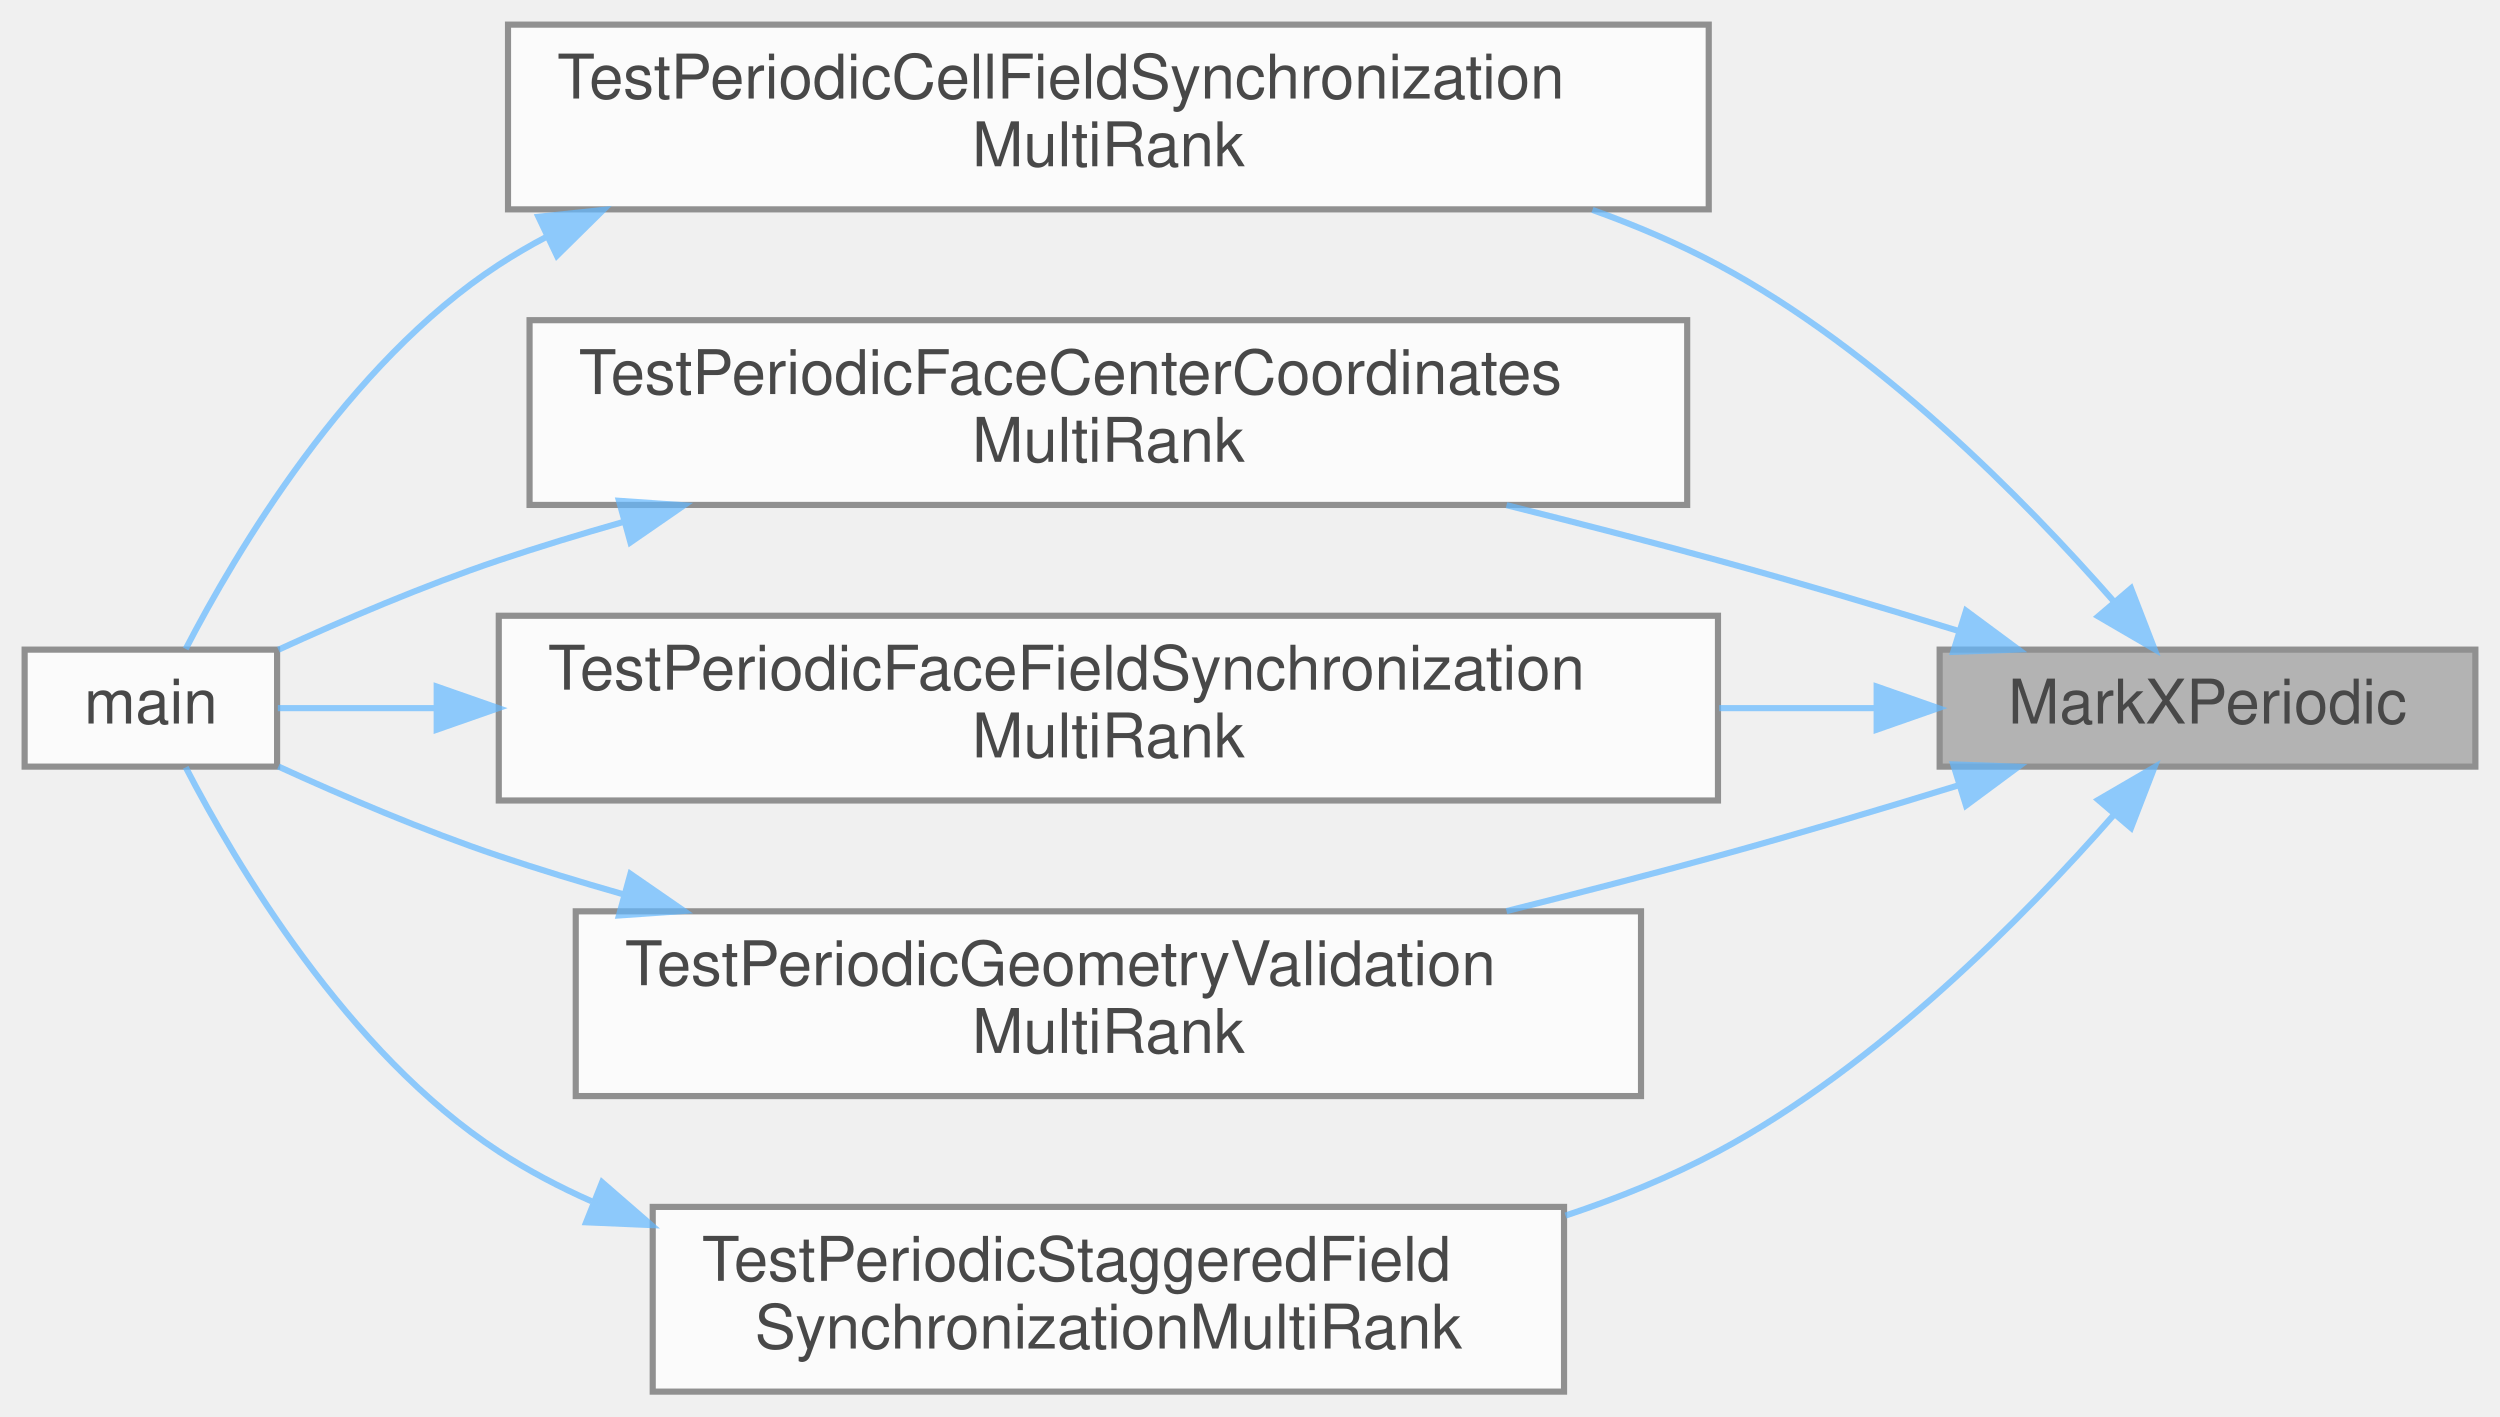
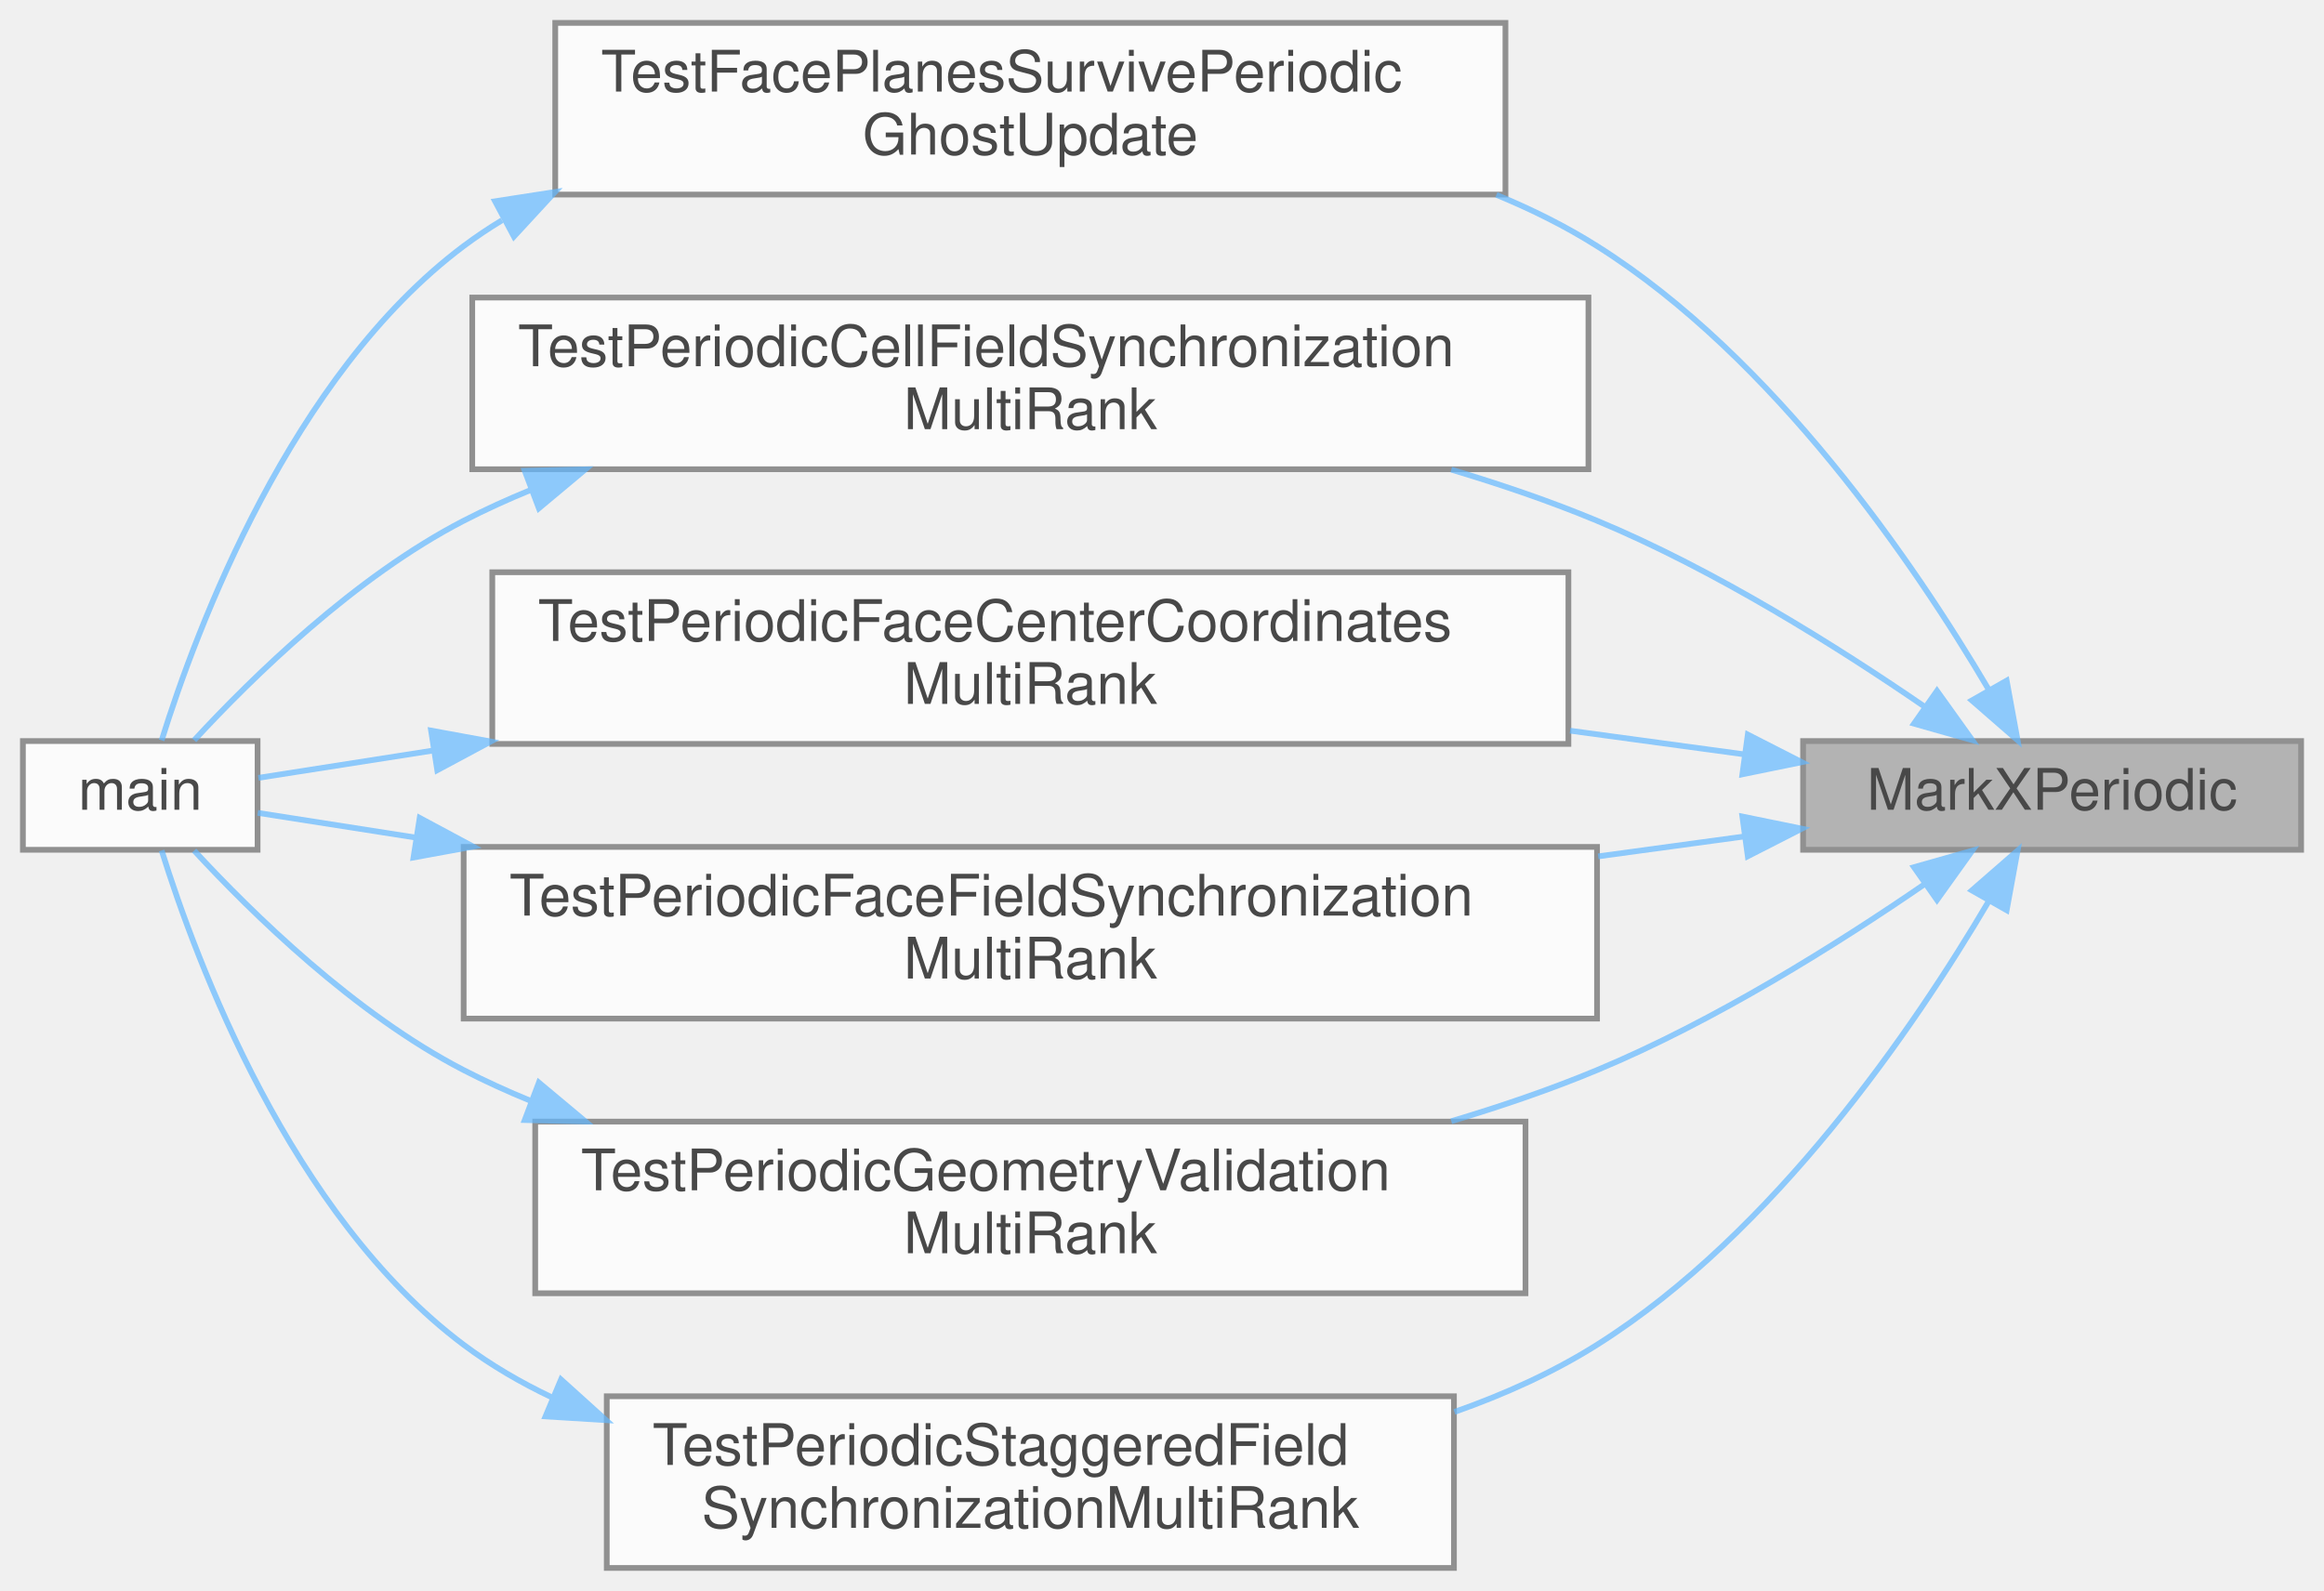
- <svg xmlns="http://www.w3.org/2000/svg" xmlns:xlink="http://www.w3.org/1999/xlink" width="406pt" height="230pt" viewBox="0.00 0.00 406.00 230.00">
+ <svg xmlns="http://www.w3.org/2000/svg" xmlns:xlink="http://www.w3.org/1999/xlink" width="406pt" height="278pt" viewBox="0.00 0.00 406.00 278.00">
  <svg id="main" version="1.1" xml:space="preserve">
    <style type="text/css">
.node, .edge {opacity: 0.7;}
.node.selected, .edge.selected {opacity: 1;}
.edge:hover path { stroke: red; }
.edge:hover polygon { stroke: red; fill: red; }
</style>
    <svg id="graph" class="graph">
-       <g id="graph0" class="graph" transform="scale(1 1) rotate(0) translate(4 226)">
+       <g id="graph0" class="graph" transform="scale(1 1) rotate(0) translate(4 274)">
        <g id="Node000001" class="node">
          <g id="a_Node000001">
            <a xlink:title="Marks both x boundary faces as geometric periodic boundaries.">
-               <polygon fill="#999999" stroke="#666666" points="398,-120.5 311,-120.5 311,-101.5 398,-101.5 398,-120.5" />
-               <text text-anchor="middle" x="354.5" y="-108.5" font-family="Helvetica,sans-Serif" font-size="10.00">MarkXPeriodic</text>
+               <polygon fill="#999999" stroke="#666666" points="398,-144.5 311,-144.5 311,-125.5 398,-125.5 398,-144.5" />
+               <text text-anchor="middle" x="354.5" y="-132.5" font-family="Helvetica,sans-Serif" font-size="10.00">MarkXPeriodic</text>
            </a>
          </g>
        </g>
        <g id="Node000002" class="node">
          <g id="a_Node000002">
+             <a xlink:href="test__mpi__kernels_8c.html#a8d62c6385daca556b0bcdee82efb3612" target="_top" xlink:title="Tests that, across a periodic seam and rank boundaries, the face planes the search and interpolation ...">
+               <polygon fill="white" stroke="#666666" points="259,-270 93,-270 93,-240 259,-240 259,-270" />
+               <text text-anchor="start" x="101" y="-258" font-family="Helvetica,sans-Serif" font-size="10.00">TestFacePlanesSurvivePeriodic</text>
+               <text text-anchor="middle" x="176" y="-247" font-family="Helvetica,sans-Serif" font-size="10.00">GhostUpdate</text>
+             </a>
+           </g>
+         </g>
+         <g id="edge1_Node000001_Node000002" class="edge">
+           <g id="a_edge1_Node000001_Node000002">
+             <a xlink:title=" ">
+               <path fill="none" stroke="#63b8ff" d="M343.35,-153.62C330.41,-175.56 305.95,-211.48 275,-231 269.52,-234.46 263.57,-237.42 257.42,-239.95" />
+               <polygon fill="#63b8ff" stroke="#63b8ff" points="346.56,-155.06 348.47,-144.64 340.48,-151.6 346.56,-155.06" />
+             </a>
+           </g>
+         </g>
+         <g id="Node000004" class="node">
+           <g id="a_Node000004">
            <a xlink:href="test__mpi__kernels_8c.html#aecb57d1cc4c1b15c7e7825680c2931ed" target="_top" xlink:title="Tests distributed synchronization of persistent cell-centered scalar fields.">
              <polygon fill="white" stroke="#666666" points="273.5,-222 78.5,-222 78.5,-192 273.5,-192 273.5,-222" />
              <text text-anchor="start" x="86.5" y="-210" font-family="Helvetica,sans-Serif" font-size="10.00">TestPeriodicCellFieldSynchronization</text>
              <text text-anchor="middle" x="176" y="-199" font-family="Helvetica,sans-Serif" font-size="10.00">MultiRank</text>
            </a>
          </g>
        </g>
-         <g id="edge1_Node000001_Node000002" class="edge">
-           <g id="a_edge1_Node000001_Node000002">
+         <g id="edge3_Node000001_Node000004" class="edge">
+           <g id="a_edge3_Node000001_Node000004">
            <a xlink:title=" ">
-               <path fill="none" stroke="#63b8ff" d="M339.23,-128.39C324.75,-144.9 300.83,-169.18 275,-183 268.59,-186.43 261.68,-189.38 254.61,-191.91" />
-               <polygon fill="#63b8ff" stroke="#63b8ff" points="342.08,-130.45 345.9,-120.57 336.75,-125.9 342.08,-130.45" />
+               <path fill="none" stroke="#63b8ff" d="M332.34,-150.43C317.07,-160.93 295.59,-174.43 275,-183 266.91,-186.37 258.25,-189.33 249.54,-191.93" />
+               <polygon fill="#63b8ff" stroke="#63b8ff" points="334.39,-153.27 340.56,-144.65 330.37,-147.54 334.39,-153.27" />
            </a>
          </g>
        </g>
-         <g id="Node000004" class="node">
-           <g id="a_Node000004">
+         <g id="Node000005" class="node">
+           <g id="a_Node000005">
            <a xlink:href="test__mpi__kernels_8c.html#a1e6ac01fdc2d71b32dcda3f8025c953f" target="_top" xlink:title="Tests translated face-center ghosts when the periodic axis is partitioned.">
              <polygon fill="white" stroke="#666666" points="270,-174 82,-174 82,-144 270,-144 270,-174" />
              <text text-anchor="start" x="90" y="-162" font-family="Helvetica,sans-Serif" font-size="10.00">TestPeriodicFaceCenterCoordinates</text>
              <text text-anchor="middle" x="176" y="-151" font-family="Helvetica,sans-Serif" font-size="10.00">MultiRank</text>
            </a>
          </g>
        </g>
-         <g id="edge3_Node000001_Node000004" class="edge">
-           <g id="a_edge3_Node000001_Node000004">
+         <g id="edge5_Node000001_Node000005" class="edge">
+           <g id="a_edge5_Node000001_Node000005">
            <a xlink:title=" ">
-               <path fill="none" stroke="#63b8ff" d="M314.14,-123.51C301.67,-127.35 287.79,-131.48 275,-135 263.94,-138.04 252.12,-141.1 240.66,-143.96" />
-               <polygon fill="#63b8ff" stroke="#63b8ff" points="315.28,-126.82 323.79,-120.52 313.21,-120.14 315.28,-126.82" />
+               <path fill="none" stroke="#63b8ff" d="M300.62,-142.19C290.99,-143.5 280.69,-144.9 270.29,-146.31" />
+               <polygon fill="#63b8ff" stroke="#63b8ff" points="301.34,-145.63 310.77,-140.81 300.39,-138.69 301.34,-145.63" />
            </a>
          </g>
        </g>
-         <g id="Node000005" class="node">
-           <g id="a_Node000005">
+         <g id="Node000006" class="node">
+           <g id="a_Node000006">
            <a xlink:href="test__mpi__kernels_8c.html#a61ab8bee45bb5f28d3c22dc947c3c65a" target="_top" xlink:title="Tests persistent I-face synchronization across an MPI-partitioned seam.">
              <polygon fill="white" stroke="#666666" points="275,-126 77,-126 77,-96 275,-96 275,-126" />
              <text text-anchor="start" x="85" y="-114" font-family="Helvetica,sans-Serif" font-size="10.00">TestPeriodicFaceFieldSynchronization</text>
              <text text-anchor="middle" x="176" y="-103" font-family="Helvetica,sans-Serif" font-size="10.00">MultiRank</text>
            </a>
          </g>
        </g>
-         <g id="edge5_Node000001_Node000005" class="edge">
-           <g id="a_edge5_Node000001_Node000005">
+         <g id="edge7_Node000001_Node000006" class="edge">
+           <g id="a_edge7_Node000001_Node000006">
            <a xlink:title=" ">
-               <path fill="none" stroke="#63b8ff" d="M300.74,-111C292.59,-111 283.96,-111 275.2,-111" />
-               <polygon fill="#63b8ff" stroke="#63b8ff" points="300.77,-114.5 310.77,-111 300.77,-107.5 300.77,-114.5" />
+               <path fill="none" stroke="#63b8ff" d="M300.74,-127.83C292.59,-126.72 283.96,-125.54 275.2,-124.35" />
+               <polygon fill="#63b8ff" stroke="#63b8ff" points="300.39,-131.31 310.77,-129.19 301.34,-124.37 300.39,-131.31" />
            </a>
          </g>
        </g>
-         <g id="Node000006" class="node">
-           <g id="a_Node000006">
+         <g id="Node000007" class="node">
+           <g id="a_Node000007">
            <a xlink:href="test__mpi__kernels_8c.html#a86e18ca28f088fa9695e4a9a9b548a47" target="_top" xlink:title="Tests periodic seam translation discovery when seam nodes are on different ranks.">
              <polygon fill="white" stroke="#666666" points="262.5,-78 89.5,-78 89.5,-48 262.5,-48 262.5,-78" />
              <text text-anchor="start" x="97.5" y="-66" font-family="Helvetica,sans-Serif" font-size="10.00">TestPeriodicGeometryValidation</text>
              <text text-anchor="middle" x="176" y="-55" font-family="Helvetica,sans-Serif" font-size="10.00">MultiRank</text>
            </a>
          </g>
        </g>
-         <g id="edge7_Node000001_Node000006" class="edge">
-           <g id="a_edge7_Node000001_Node000006">
+         <g id="edge9_Node000001_Node000007" class="edge">
+           <g id="a_edge9_Node000001_Node000007">
            <a xlink:title=" ">
-               <path fill="none" stroke="#63b8ff" d="M314.14,-98.49C301.67,-94.65 287.79,-90.52 275,-87 263.94,-83.96 252.12,-80.9 240.66,-78.04" />
-               <polygon fill="#63b8ff" stroke="#63b8ff" points="313.21,-101.86 323.79,-101.48 315.28,-95.18 313.21,-101.86" />
+               <path fill="none" stroke="#63b8ff" d="M332.34,-119.57C317.07,-109.07 295.59,-95.57 275,-87 266.91,-83.63 258.25,-80.67 249.54,-78.07" />
+               <polygon fill="#63b8ff" stroke="#63b8ff" points="330.37,-122.46 340.56,-125.35 334.39,-116.73 330.37,-122.46" />
            </a>
          </g>
        </g>
-         <g id="Node000007" class="node">
-           <g id="a_Node000007">
+         <g id="Node000008" class="node">
+           <g id="a_Node000008">
            <a xlink:href="test__mpi__kernels_8c.html#a9309564f12d2507769fa471290ad5aa2" target="_top" xlink:title="Tests persistent Ucont synchronization across an MPI-partitioned seam.">
              <polygon fill="white" stroke="#666666" points="250,-30 102,-30 102,0 250,0 250,-30" />
              <text text-anchor="start" x="110" y="-18" font-family="Helvetica,sans-Serif" font-size="10.00">TestPeriodicStaggeredField</text>
              <text text-anchor="middle" x="176" y="-7" font-family="Helvetica,sans-Serif" font-size="10.00">SynchronizationMultiRank</text>
            </a>
          </g>
        </g>
-         <g id="edge9_Node000001_Node000007" class="edge">
-           <g id="a_edge9_Node000001_Node000007">
+         <g id="edge11_Node000001_Node000008" class="edge">
+           <g id="a_edge11_Node000001_Node000008">
            <a xlink:title=" ">
-               <path fill="none" stroke="#63b8ff" d="M339.23,-93.61C324.75,-77.1 300.83,-52.82 275,-39 267.28,-34.87 258.83,-31.44 250.24,-28.59" />
-               <polygon fill="#63b8ff" stroke="#63b8ff" points="336.75,-96.1 345.9,-101.43 342.08,-91.55 336.75,-96.1" />
+               <path fill="none" stroke="#63b8ff" d="M343.35,-116.38C330.41,-94.44 305.95,-58.52 275,-39 267.37,-34.19 258.84,-30.34 250.09,-27.26" />
+               <polygon fill="#63b8ff" stroke="#63b8ff" points="340.48,-118.4 348.47,-125.36 346.56,-114.94 340.48,-118.4" />
            </a>
          </g>
        </g>
        <g id="Node000003" class="node">
          <g id="a_Node000003">
            <a xlink:href="test__mpi__kernels_8c.html#a3c04138a5bfe5d72780bb7e82a18e627" target="_top" xlink:title="Runs the unit-mpi PETSc test binary.">
-               <polygon fill="white" stroke="#666666" points="41,-120.5 0,-120.5 0,-101.5 41,-101.5 41,-120.5" />
-               <text text-anchor="middle" x="20.5" y="-108.5" font-family="Helvetica,sans-Serif" font-size="10.00">main</text>
+               <polygon fill="white" stroke="#666666" points="41,-144.5 0,-144.5 0,-125.5 41,-125.5 41,-144.5" />
+               <text text-anchor="middle" x="20.5" y="-132.5" font-family="Helvetica,sans-Serif" font-size="10.00">main</text>
            </a>
          </g>
        </g>
        <g id="edge2_Node000002_Node000003" class="edge">
          <g id="a_edge2_Node000002_Node000003">
            <a xlink:title=" ">
-               <path fill="none" stroke="#63b8ff" d="M84.71,-187.52C82.05,-186.12 79.48,-184.61 77,-183 52.4,-166.98 34.25,-136.23 26.16,-120.61" />
-               <polygon fill="#63b8ff" stroke="#63b8ff" points="83.44,-190.79 93.98,-191.91 86.44,-184.47 83.44,-190.79" />
+               <path fill="none" stroke="#63b8ff" d="M83.7,-235.51C81.39,-234.11 79.15,-232.61 77,-231 46.81,-208.36 30.32,-164.12 24.24,-144.62" />
+               <polygon fill="#63b8ff" stroke="#63b8ff" points="82.49,-238.83 92.96,-240.45 85.78,-232.66 82.49,-238.83" />
            </a>
          </g>
        </g>
        <g id="edge4_Node000004_Node000003" class="edge">
          <g id="a_edge4_Node000004_Node000003">
            <a xlink:title=" ">
-               <path fill="none" stroke="#63b8ff" d="M97.07,-141.19C90.24,-139.24 83.47,-137.17 77,-135 64.86,-130.92 51.69,-125.28 41.22,-120.49" />
-               <polygon fill="#63b8ff" stroke="#63b8ff" points="96.52,-144.67 107.09,-143.94 98.38,-137.92 96.52,-144.67" />
+               <path fill="none" stroke="#63b8ff" d="M88.72,-188.38C84.69,-186.73 80.76,-184.94 77,-183 57.98,-173.18 40.02,-155.58 29.92,-144.64" />
+               <polygon fill="#63b8ff" stroke="#63b8ff" points="87.67,-191.73 98.27,-191.98 90.14,-185.18 87.67,-191.73" />
            </a>
          </g>
        </g>
        <g id="edge6_Node000005_Node000003" class="edge">
          <g id="a_edge6_Node000005_Node000003">
            <a xlink:title=" ">
-               <path fill="none" stroke="#63b8ff" d="M66.69,-111C57.12,-111 48.34,-111 41.12,-111" />
-               <polygon fill="#63b8ff" stroke="#63b8ff" points="66.92,-114.5 76.92,-111 66.92,-107.5 66.92,-114.5" />
+               <path fill="none" stroke="#63b8ff" d="M71.83,-142.87C60.28,-141.06 49.63,-139.4 41.14,-138.07" />
+               <polygon fill="#63b8ff" stroke="#63b8ff" points="71.31,-146.33 81.73,-144.42 72.39,-139.41 71.31,-146.33" />
            </a>
          </g>
        </g>
        <g id="edge8_Node000006_Node000003" class="edge">
          <g id="a_edge8_Node000006_Node000003">
            <a xlink:title=" ">
-               <path fill="none" stroke="#63b8ff" d="M97.07,-80.81C90.24,-82.76 83.47,-84.83 77,-87 64.86,-91.08 51.69,-96.72 41.22,-101.51" />
-               <polygon fill="#63b8ff" stroke="#63b8ff" points="98.38,-84.08 107.09,-78.06 96.52,-77.33 98.38,-84.08" />
+               <path fill="none" stroke="#63b8ff" d="M68.53,-127.65C58.2,-129.26 48.73,-130.74 41.03,-131.95" />
+               <polygon fill="#63b8ff" stroke="#63b8ff" points="69.32,-131.07 78.66,-126.06 68.24,-124.15 69.32,-131.07" />
            </a>
          </g>
        </g>
        <g id="edge10_Node000007_Node000003" class="edge">
          <g id="a_edge10_Node000007_Node000003">
            <a xlink:title=" ">
-               <path fill="none" stroke="#63b8ff" d="M92.09,-30.9C86.81,-33.24 81.72,-35.92 77,-39 52.4,-55.02 34.25,-85.77 26.16,-101.39" />
-               <polygon fill="#63b8ff" stroke="#63b8ff" points="93.78,-34 101.78,-27.05 91.19,-27.5 93.78,-34" />
+               <path fill="none" stroke="#63b8ff" d="M88.72,-81.62C84.69,-83.27 80.76,-85.06 77,-87 57.98,-96.82 40.02,-114.42 29.92,-125.36" />
+               <polygon fill="#63b8ff" stroke="#63b8ff" points="90.14,-84.82 98.27,-78.02 87.67,-78.27 90.14,-84.82" />
+             </a>
+           </g>
+         </g>
+         <g id="edge12_Node000008_Node000003" class="edge">
+           <g id="a_edge12_Node000008_Node000003">
+             <a xlink:title=" ">
+               <path fill="none" stroke="#63b8ff" d="M92.45,-29.79C86.98,-32.39 81.76,-35.43 77,-39 46.81,-61.64 30.32,-105.88 24.24,-125.38" />
+               <polygon fill="#63b8ff" stroke="#63b8ff" points="94.01,-32.93 101.87,-25.83 91.3,-26.48 94.01,-32.93" />
            </a>
          </g>
        </g>
      </g>
    </svg>
  </svg>
  <style type="text/css">

[data-mouse-over-selected='false'] { opacity: 0.7; }
[data-mouse-over-selected='true']  { opacity: 1.0; }

</style>
</svg>
